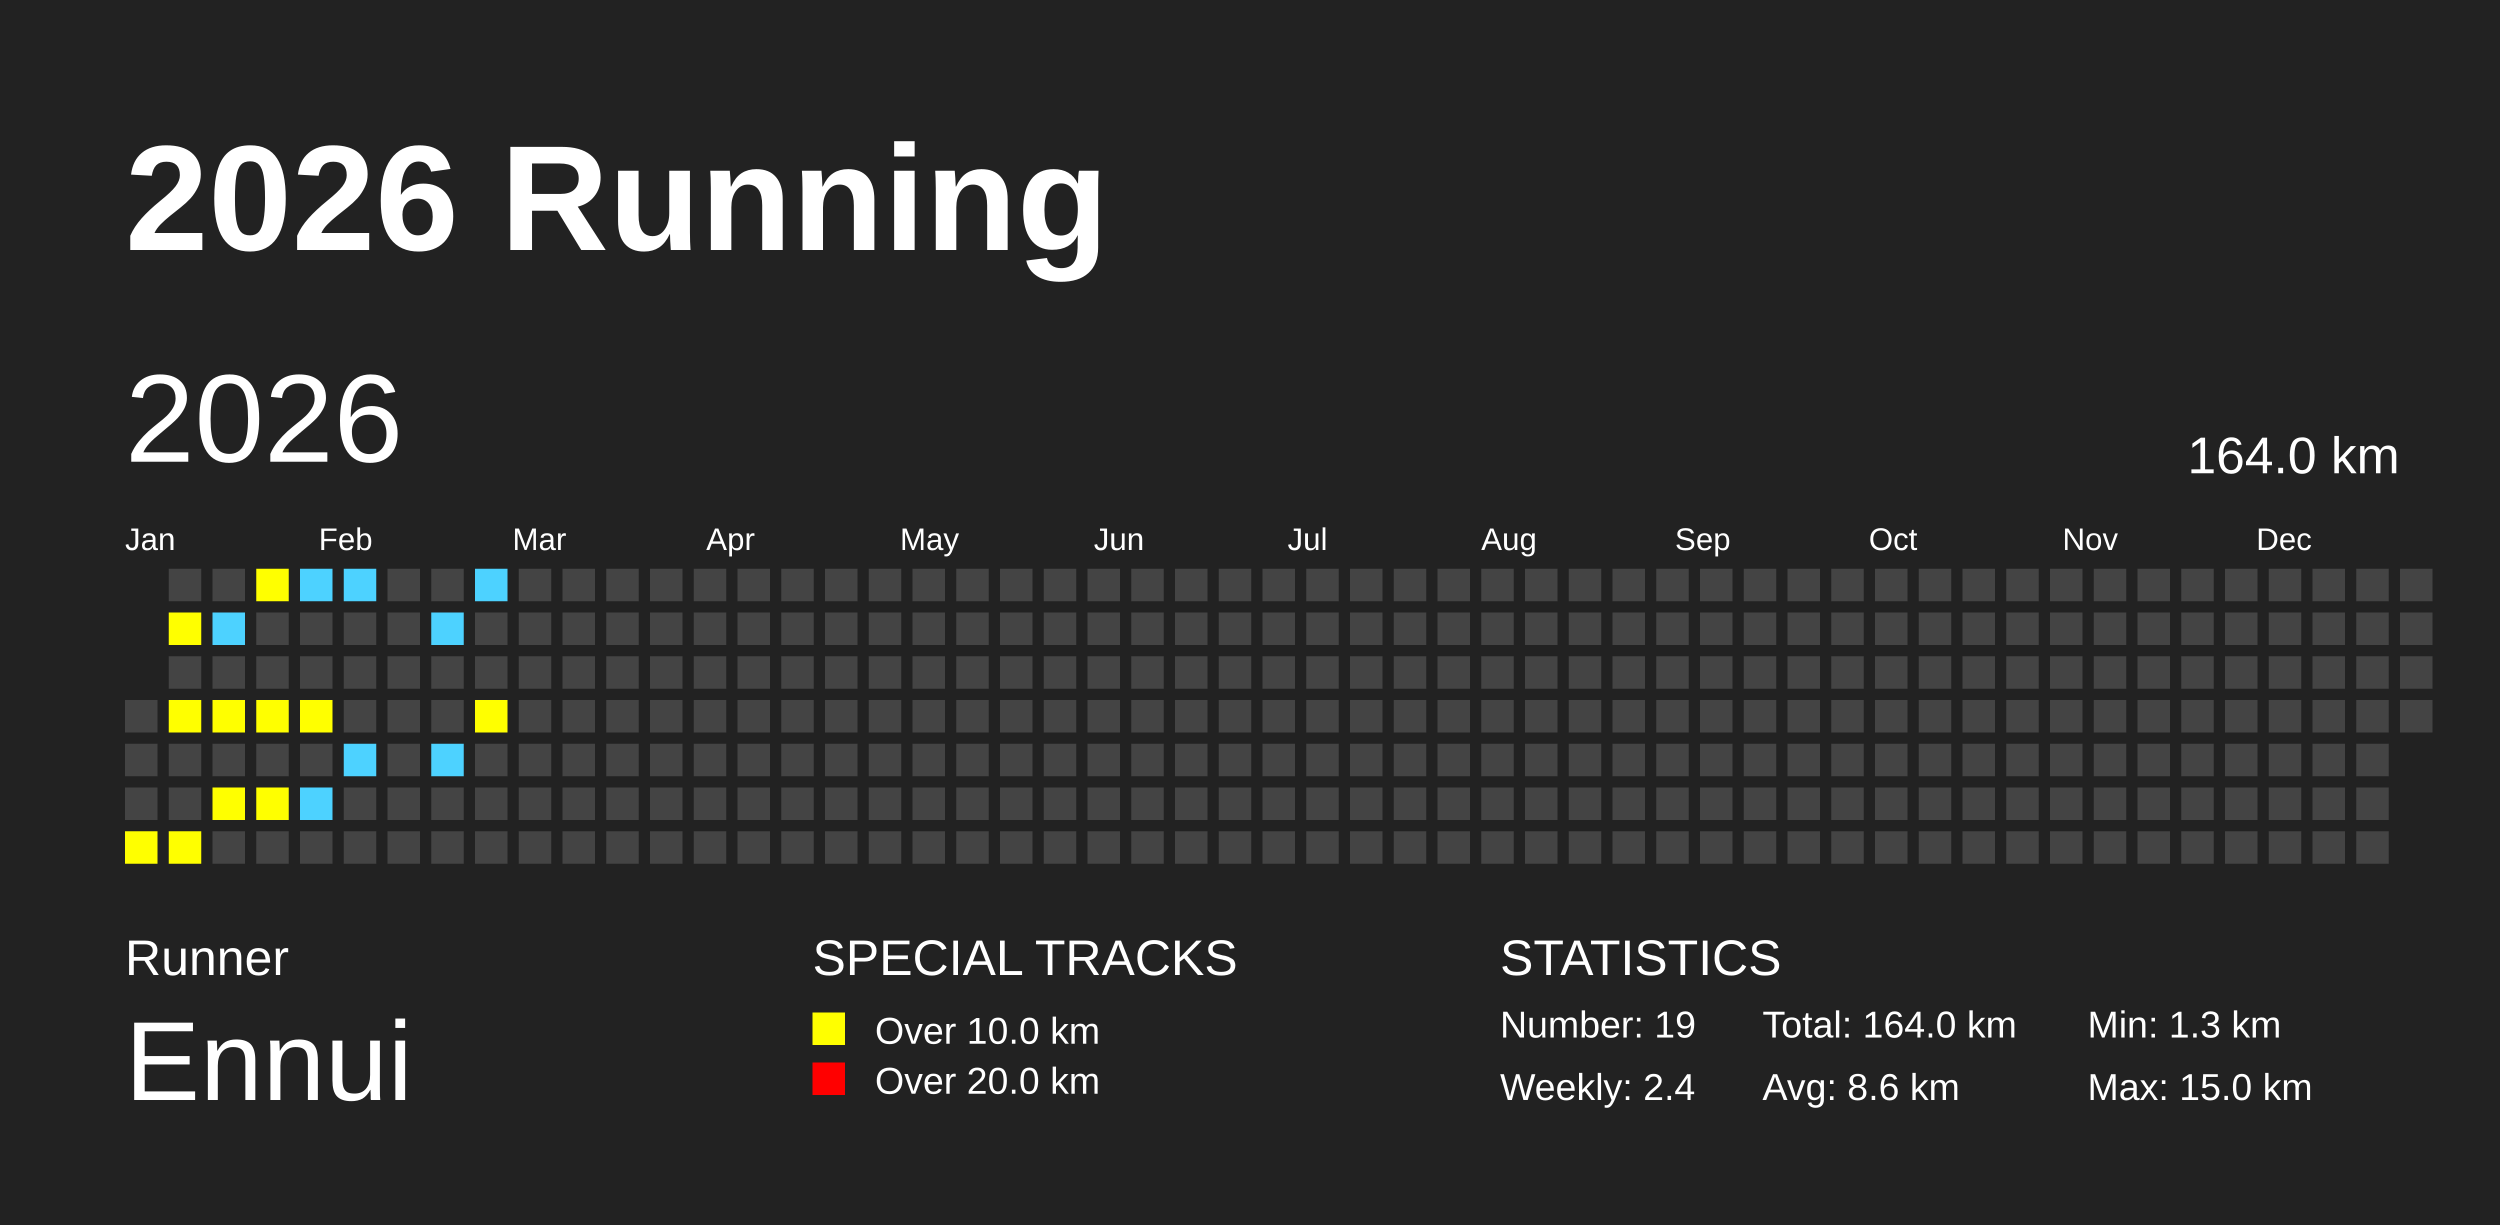
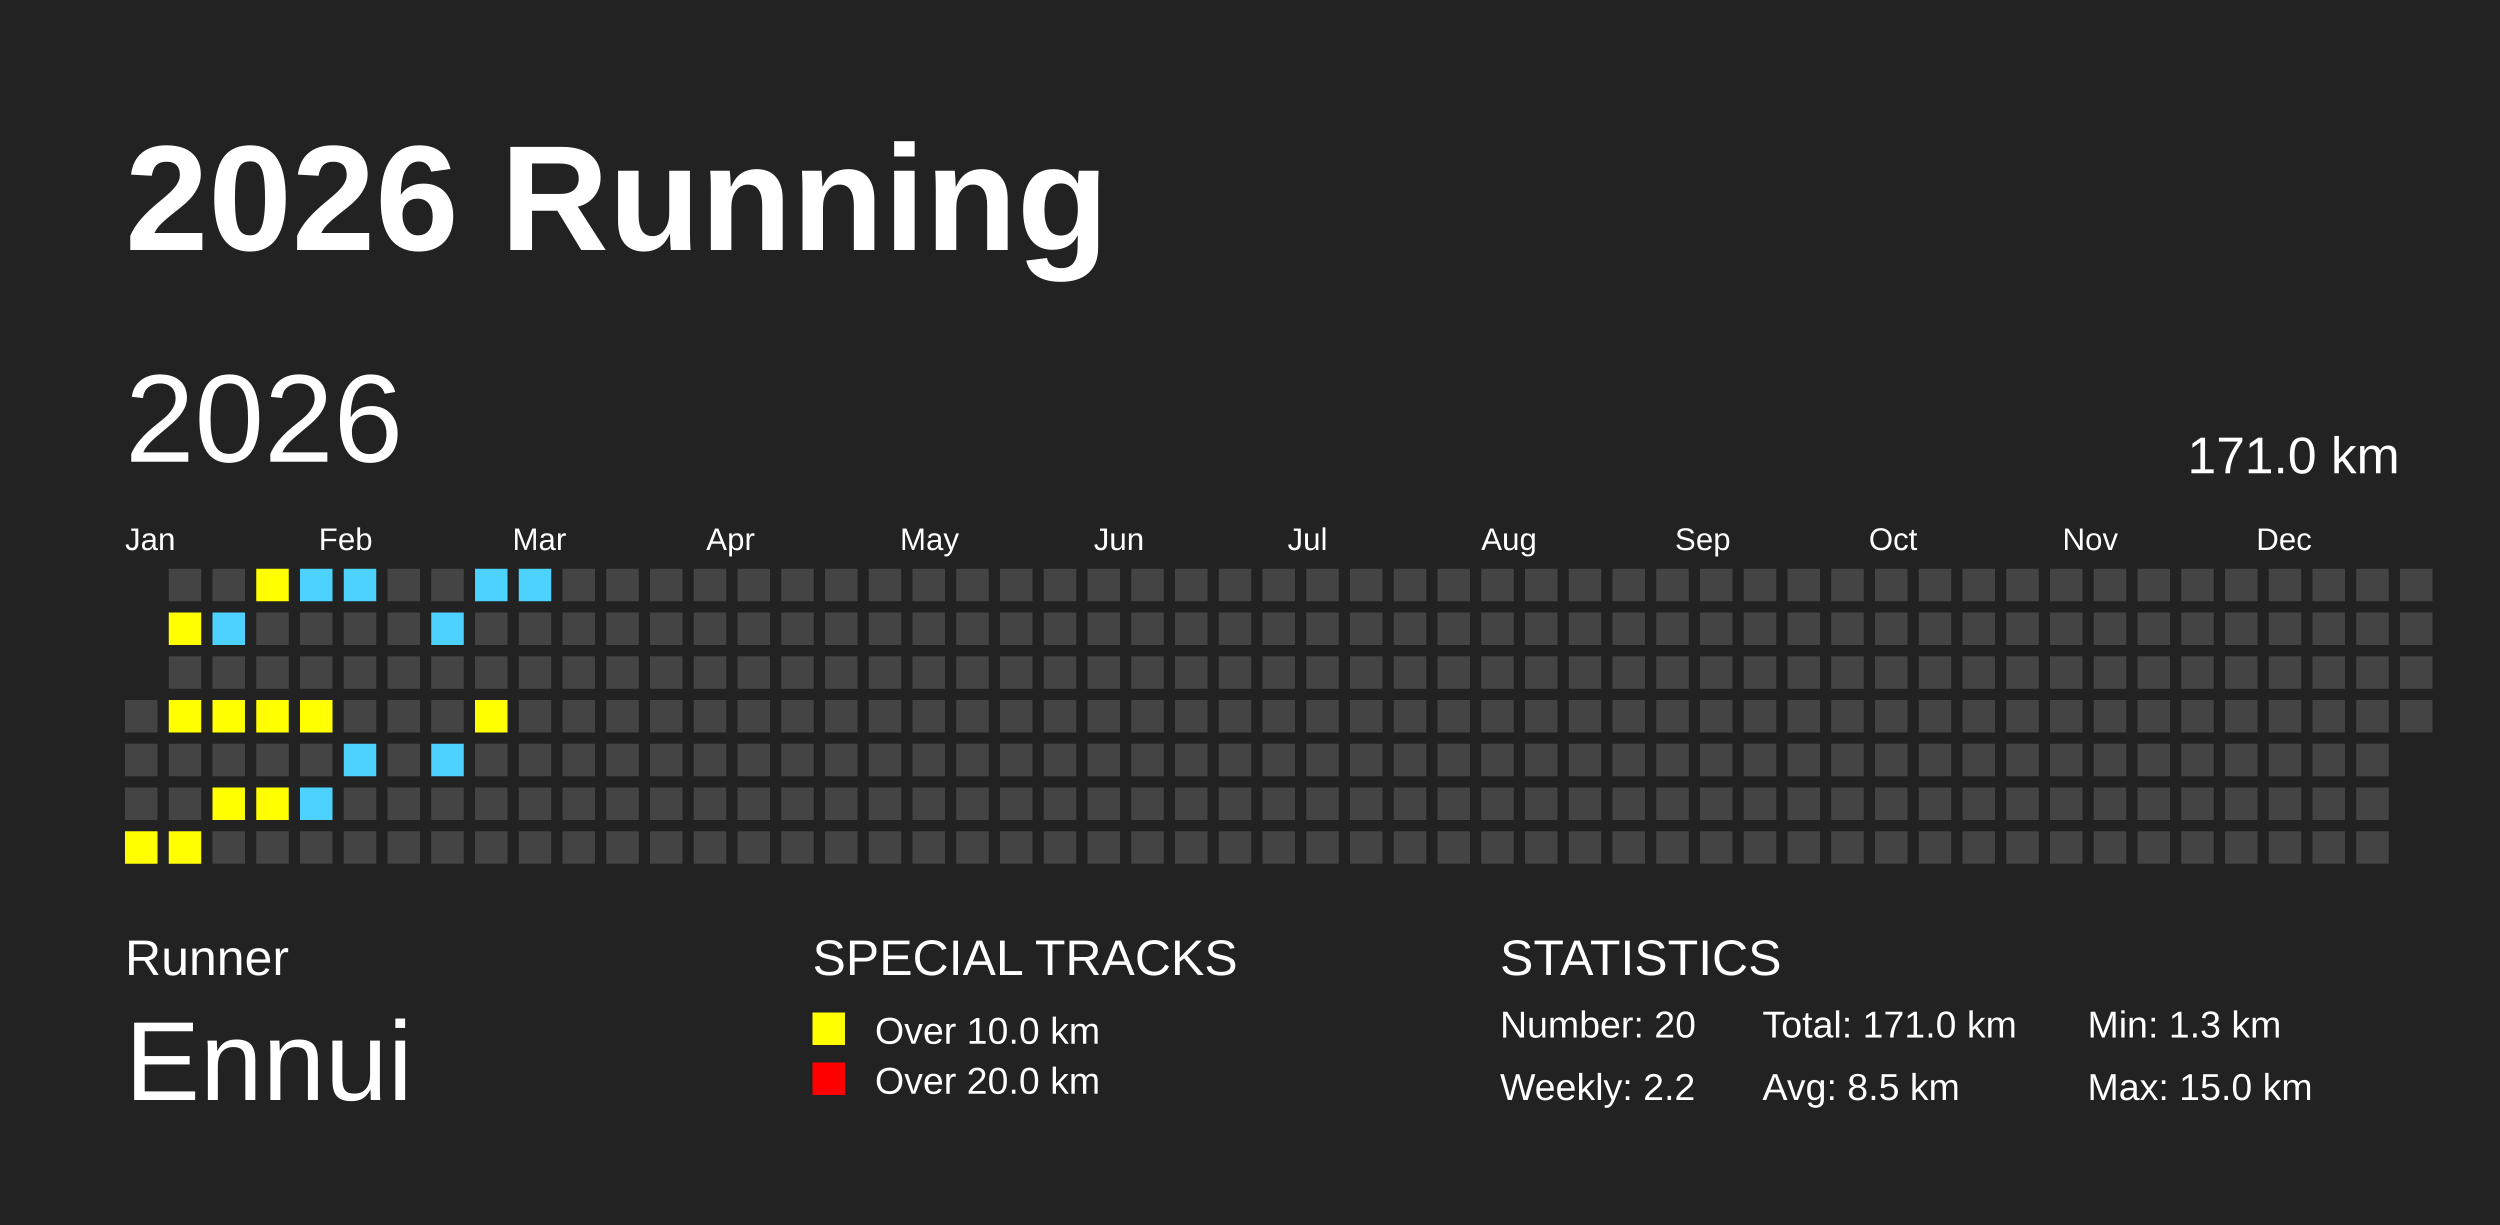
<svg xmlns="http://www.w3.org/2000/svg" baseProfile="full" height="98mm" version="1.1" viewBox="0,0,200,98" width="200mm">
  <defs />
  <rect fill="#222222" height="98" width="200" x="0" y="0" />
  <text fill="#FFFFFF" style="font-size:12px; font-family:Arial; font-weight:bold;" x="10" y="20">2026 Running</text>
  <text fill="#FFFFFF" style="font-size:4px; font-family:Arial" x="10" y="78">Runner</text>
  <text fill="#FFFFFF" style="font-size:9px; font-family:Arial" x="10" y="88">Ennui</text>
  <text fill="#FFFFFF" style="font-size:4px; font-family:Arial" x="65" y="78">SPECIAL TRACKS</text>
  <rect fill="yellow" height="2.6" width="2.6" x="65" y="81" />
  <text fill="#FFFFFF" style="font-size:3px; font-family:Arial" x="70" y="83.5">Over 10.0 km</text>
  <rect fill="red" height="2.6" width="2.6" x="65" y="85" />
  <text fill="#FFFFFF" style="font-size:3px; font-family:Arial" x="70" y="87.5">Over 20.0 km</text>
  <text fill="#FFFFFF" style="font-size:4px; font-family:Arial" x="120" y="78">STATISTICS</text>
-   <text fill="#FFFFFF" style="font-size:3px; font-family:Arial" x="120" y="83">Number: 19</text>
-   <text fill="#FFFFFF" style="font-size:3px; font-family:Arial" x="120" y="88">Weekly: 2.4</text>
-   <text fill="#FFFFFF" style="font-size:3px; font-family:Arial" x="141" y="83">Total: 164.0 km</text>
-   <text fill="#FFFFFF" style="font-size:3px; font-family:Arial" x="141" y="88">Avg: 8.6 km</text>
+   <text fill="#FFFFFF" style="font-size:3px; font-family:Arial" x="120" y="83">Number: 20</text>
+   <text fill="#FFFFFF" style="font-size:3px; font-family:Arial" x="120" y="88">Weekly: 2.2</text>
+   <text fill="#FFFFFF" style="font-size:3px; font-family:Arial" x="141" y="83">Total: 171.0 km</text>
+   <text fill="#FFFFFF" style="font-size:3px; font-family:Arial" x="141" y="88">Avg: 8.5 km</text>
  <text fill="#FFFFFF" style="font-size:3px; font-family:Arial" x="167" y="83">Min: 1.3 km</text>
  <text fill="#FFFFFF" style="font-size:3px; font-family:Arial" x="167" y="88">Max: 15.0 km</text>
  <text dominant-baseline="hanging" fill="#FFFFFF" style="font-size:10.0px; font-family:Arial;" x="10" y="30">2026</text>
-   <text dominant-baseline="hanging" fill="#FFFFFF" style="font-size:4.125px; font-family:Arial;" x="175" y="35">164.0 km</text>
+   <text dominant-baseline="hanging" fill="#FFFFFF" style="font-size:4.125px; font-family:Arial;" x="175" y="35">171.0 km</text>
  <text fill="#FFFFFF" style="font-size:2.5px; font-family:Arial" x="10.0" y="44">Jan</text>
  <text fill="#FFFFFF" style="font-size:2.5px; font-family:Arial" x="25.5" y="44">Feb</text>
  <text fill="#FFFFFF" style="font-size:2.5px; font-family:Arial" x="41.0" y="44">Mar</text>
  <text fill="#FFFFFF" style="font-size:2.5px; font-family:Arial" x="56.5" y="44">Apr</text>
  <text fill="#FFFFFF" style="font-size:2.5px; font-family:Arial" x="72.0" y="44">May</text>
  <text fill="#FFFFFF" style="font-size:2.5px; font-family:Arial" x="87.5" y="44">Jun</text>
  <text fill="#FFFFFF" style="font-size:2.5px; font-family:Arial" x="103.0" y="44">Jul</text>
  <text fill="#FFFFFF" style="font-size:2.5px; font-family:Arial" x="118.5" y="44">Aug</text>
  <text fill="#FFFFFF" style="font-size:2.5px; font-family:Arial" x="134.0" y="44">Sep</text>
  <text fill="#FFFFFF" style="font-size:2.5px; font-family:Arial" x="149.5" y="44">Oct</text>
  <text fill="#FFFFFF" style="font-size:2.5px; font-family:Arial" x="165.0" y="44">Nov</text>
  <text fill="#FFFFFF" style="font-size:2.5px; font-family:Arial" x="180.5" y="44">Dec</text>
  <rect fill="#444444" height="2.6" width="2.6" x="10.0" y="56.0" />
  <rect fill="#444444" height="2.6" width="2.6" x="10.0" y="59.5" />
  <rect fill="#444444" height="2.6" width="2.6" x="10.0" y="63.0" />
  <rect fill="yellow" height="2.6" width="2.6" x="10.0" y="66.5" />
  <rect fill="#444444" height="2.6" width="2.6" x="13.5" y="45.5" />
  <rect fill="yellow" height="2.6" width="2.6" x="13.5" y="49.0" />
  <rect fill="#444444" height="2.6" width="2.6" x="13.5" y="52.5" />
  <rect fill="yellow" height="2.6" width="2.6" x="13.5" y="56.0" />
  <rect fill="#444444" height="2.6" width="2.6" x="13.5" y="59.5" />
  <rect fill="#444444" height="2.6" width="2.6" x="13.5" y="63.0" />
  <rect fill="yellow" height="2.6" width="2.6" x="13.5" y="66.5" />
  <rect fill="#444444" height="2.6" width="2.6" x="17.0" y="45.5" />
  <rect fill="#4DD2FF" height="2.6" width="2.6" x="17.0" y="49.0" />
  <rect fill="#444444" height="2.6" width="2.6" x="17.0" y="52.5" />
  <rect fill="yellow" height="2.6" width="2.6" x="17.0" y="56.0" />
  <rect fill="#444444" height="2.6" width="2.6" x="17.0" y="59.5" />
  <rect fill="yellow" height="2.6" width="2.6" x="17.0" y="63.0" />
  <rect fill="#444444" height="2.6" width="2.6" x="17.0" y="66.5" />
  <rect fill="yellow" height="2.6" width="2.6" x="20.5" y="45.5" />
  <rect fill="#444444" height="2.6" width="2.6" x="20.5" y="49.0" />
  <rect fill="#444444" height="2.6" width="2.6" x="20.5" y="52.5" />
  <rect fill="yellow" height="2.6" width="2.6" x="20.5" y="56.0" />
  <rect fill="#444444" height="2.6" width="2.6" x="20.5" y="59.5" />
  <rect fill="yellow" height="2.6" width="2.6" x="20.5" y="63.0" />
  <rect fill="#444444" height="2.6" width="2.6" x="20.5" y="66.5" />
  <rect fill="#4DD2FF" height="2.6" width="2.6" x="24.0" y="45.5" />
  <rect fill="#444444" height="2.6" width="2.6" x="24.0" y="49.0" />
  <rect fill="#444444" height="2.6" width="2.6" x="24.0" y="52.5" />
  <rect fill="yellow" height="2.6" width="2.6" x="24.0" y="56.0" />
  <rect fill="#444444" height="2.6" width="2.6" x="24.0" y="59.5" />
  <rect fill="#4DD2FF" height="2.6" width="2.6" x="24.0" y="63.0" />
  <rect fill="#444444" height="2.6" width="2.6" x="24.0" y="66.5" />
  <rect fill="#4DD2FF" height="2.6" width="2.6" x="27.5" y="45.5" />
  <rect fill="#444444" height="2.6" width="2.6" x="27.5" y="49.0" />
  <rect fill="#444444" height="2.6" width="2.6" x="27.5" y="52.5" />
  <rect fill="#444444" height="2.6" width="2.6" x="27.5" y="56.0" />
  <rect fill="#4DD2FF" height="2.6" width="2.6" x="27.5" y="59.5" />
  <rect fill="#444444" height="2.6" width="2.6" x="27.5" y="63.0" />
  <rect fill="#444444" height="2.6" width="2.6" x="27.5" y="66.5" />
  <rect fill="#444444" height="2.6" width="2.6" x="31.0" y="45.5" />
  <rect fill="#444444" height="2.6" width="2.6" x="31.0" y="49.0" />
  <rect fill="#444444" height="2.6" width="2.6" x="31.0" y="52.5" />
  <rect fill="#444444" height="2.6" width="2.6" x="31.0" y="56.0" />
  <rect fill="#444444" height="2.6" width="2.6" x="31.0" y="59.5" />
  <rect fill="#444444" height="2.6" width="2.6" x="31.0" y="63.0" />
  <rect fill="#444444" height="2.6" width="2.6" x="31.0" y="66.5" />
  <rect fill="#444444" height="2.6" width="2.6" x="34.5" y="45.5" />
  <rect fill="#4DD2FF" height="2.6" width="2.6" x="34.5" y="49.0" />
  <rect fill="#444444" height="2.6" width="2.6" x="34.5" y="52.5" />
  <rect fill="#444444" height="2.6" width="2.6" x="34.5" y="56.0" />
  <rect fill="#4DD2FF" height="2.6" width="2.6" x="34.5" y="59.5" />
  <rect fill="#444444" height="2.6" width="2.6" x="34.5" y="63.0" />
  <rect fill="#444444" height="2.6" width="2.6" x="34.5" y="66.5" />
  <rect fill="#4DD2FF" height="2.6" width="2.6" x="38.0" y="45.5" />
  <rect fill="#444444" height="2.6" width="2.6" x="38.0" y="49.0" />
  <rect fill="#444444" height="2.6" width="2.6" x="38.0" y="52.5" />
  <rect fill="yellow" height="2.6" width="2.6" x="38.0" y="56.0" />
  <rect fill="#444444" height="2.6" width="2.6" x="38.0" y="59.5" />
  <rect fill="#444444" height="2.6" width="2.6" x="38.0" y="63.0" />
  <rect fill="#444444" height="2.6" width="2.6" x="38.0" y="66.5" />
-   <rect fill="#444444" height="2.6" width="2.6" x="41.5" y="45.5" />
+   <rect fill="#4DD2FF" height="2.6" width="2.6" x="41.5" y="45.5" />
  <rect fill="#444444" height="2.6" width="2.6" x="41.5" y="49.0" />
  <rect fill="#444444" height="2.6" width="2.6" x="41.5" y="52.5" />
  <rect fill="#444444" height="2.6" width="2.6" x="41.5" y="56.0" />
  <rect fill="#444444" height="2.6" width="2.6" x="41.5" y="59.5" />
  <rect fill="#444444" height="2.6" width="2.6" x="41.5" y="63.0" />
  <rect fill="#444444" height="2.6" width="2.6" x="41.5" y="66.5" />
  <rect fill="#444444" height="2.6" width="2.6" x="45.0" y="45.5" />
  <rect fill="#444444" height="2.6" width="2.6" x="45.0" y="49.0" />
  <rect fill="#444444" height="2.6" width="2.6" x="45.0" y="52.5" />
  <rect fill="#444444" height="2.6" width="2.6" x="45.0" y="56.0" />
  <rect fill="#444444" height="2.6" width="2.6" x="45.0" y="59.5" />
  <rect fill="#444444" height="2.6" width="2.6" x="45.0" y="63.0" />
  <rect fill="#444444" height="2.6" width="2.6" x="45.0" y="66.5" />
  <rect fill="#444444" height="2.6" width="2.6" x="48.5" y="45.5" />
  <rect fill="#444444" height="2.6" width="2.6" x="48.5" y="49.0" />
  <rect fill="#444444" height="2.6" width="2.6" x="48.5" y="52.5" />
  <rect fill="#444444" height="2.6" width="2.6" x="48.5" y="56.0" />
  <rect fill="#444444" height="2.6" width="2.6" x="48.5" y="59.5" />
  <rect fill="#444444" height="2.6" width="2.6" x="48.5" y="63.0" />
  <rect fill="#444444" height="2.6" width="2.6" x="48.5" y="66.5" />
  <rect fill="#444444" height="2.6" width="2.6" x="52.0" y="45.5" />
  <rect fill="#444444" height="2.6" width="2.6" x="52.0" y="49.0" />
  <rect fill="#444444" height="2.6" width="2.6" x="52.0" y="52.5" />
  <rect fill="#444444" height="2.6" width="2.6" x="52.0" y="56.0" />
  <rect fill="#444444" height="2.6" width="2.6" x="52.0" y="59.5" />
  <rect fill="#444444" height="2.6" width="2.6" x="52.0" y="63.0" />
  <rect fill="#444444" height="2.6" width="2.6" x="52.0" y="66.5" />
  <rect fill="#444444" height="2.6" width="2.6" x="55.5" y="45.5" />
  <rect fill="#444444" height="2.6" width="2.6" x="55.5" y="49.0" />
  <rect fill="#444444" height="2.6" width="2.6" x="55.5" y="52.5" />
  <rect fill="#444444" height="2.6" width="2.6" x="55.5" y="56.0" />
  <rect fill="#444444" height="2.6" width="2.6" x="55.5" y="59.5" />
  <rect fill="#444444" height="2.6" width="2.6" x="55.5" y="63.0" />
  <rect fill="#444444" height="2.6" width="2.6" x="55.5" y="66.5" />
  <rect fill="#444444" height="2.6" width="2.6" x="59.0" y="45.5" />
  <rect fill="#444444" height="2.6" width="2.6" x="59.0" y="49.0" />
  <rect fill="#444444" height="2.6" width="2.6" x="59.0" y="52.5" />
  <rect fill="#444444" height="2.6" width="2.6" x="59.0" y="56.0" />
  <rect fill="#444444" height="2.6" width="2.6" x="59.0" y="59.5" />
  <rect fill="#444444" height="2.6" width="2.6" x="59.0" y="63.0" />
  <rect fill="#444444" height="2.6" width="2.6" x="59.0" y="66.5" />
  <rect fill="#444444" height="2.6" width="2.6" x="62.5" y="45.5" />
  <rect fill="#444444" height="2.6" width="2.6" x="62.5" y="49.0" />
  <rect fill="#444444" height="2.6" width="2.6" x="62.5" y="52.5" />
  <rect fill="#444444" height="2.6" width="2.6" x="62.5" y="56.0" />
  <rect fill="#444444" height="2.6" width="2.6" x="62.5" y="59.5" />
  <rect fill="#444444" height="2.6" width="2.6" x="62.5" y="63.0" />
  <rect fill="#444444" height="2.6" width="2.6" x="62.5" y="66.5" />
  <rect fill="#444444" height="2.6" width="2.6" x="66.0" y="45.5" />
  <rect fill="#444444" height="2.6" width="2.6" x="66.0" y="49.0" />
  <rect fill="#444444" height="2.6" width="2.6" x="66.0" y="52.5" />
  <rect fill="#444444" height="2.6" width="2.6" x="66.0" y="56.0" />
  <rect fill="#444444" height="2.6" width="2.6" x="66.0" y="59.5" />
  <rect fill="#444444" height="2.6" width="2.6" x="66.0" y="63.0" />
  <rect fill="#444444" height="2.6" width="2.6" x="66.0" y="66.5" />
  <rect fill="#444444" height="2.6" width="2.6" x="69.5" y="45.5" />
  <rect fill="#444444" height="2.6" width="2.6" x="69.5" y="49.0" />
  <rect fill="#444444" height="2.6" width="2.6" x="69.5" y="52.5" />
  <rect fill="#444444" height="2.6" width="2.6" x="69.5" y="56.0" />
  <rect fill="#444444" height="2.6" width="2.6" x="69.5" y="59.5" />
  <rect fill="#444444" height="2.6" width="2.6" x="69.5" y="63.0" />
  <rect fill="#444444" height="2.6" width="2.6" x="69.5" y="66.5" />
  <rect fill="#444444" height="2.6" width="2.6" x="73.0" y="45.5" />
  <rect fill="#444444" height="2.6" width="2.6" x="73.0" y="49.0" />
  <rect fill="#444444" height="2.6" width="2.6" x="73.0" y="52.5" />
  <rect fill="#444444" height="2.6" width="2.6" x="73.0" y="56.0" />
  <rect fill="#444444" height="2.6" width="2.6" x="73.0" y="59.5" />
  <rect fill="#444444" height="2.6" width="2.6" x="73.0" y="63.0" />
  <rect fill="#444444" height="2.6" width="2.6" x="73.0" y="66.5" />
  <rect fill="#444444" height="2.6" width="2.6" x="76.5" y="45.5" />
  <rect fill="#444444" height="2.6" width="2.6" x="76.5" y="49.0" />
  <rect fill="#444444" height="2.6" width="2.6" x="76.5" y="52.5" />
  <rect fill="#444444" height="2.6" width="2.6" x="76.5" y="56.0" />
  <rect fill="#444444" height="2.6" width="2.6" x="76.5" y="59.5" />
  <rect fill="#444444" height="2.6" width="2.6" x="76.5" y="63.0" />
  <rect fill="#444444" height="2.6" width="2.6" x="76.5" y="66.5" />
  <rect fill="#444444" height="2.6" width="2.6" x="80.0" y="45.5" />
  <rect fill="#444444" height="2.6" width="2.6" x="80.0" y="49.0" />
  <rect fill="#444444" height="2.6" width="2.6" x="80.0" y="52.5" />
  <rect fill="#444444" height="2.6" width="2.6" x="80.0" y="56.0" />
  <rect fill="#444444" height="2.6" width="2.6" x="80.0" y="59.5" />
  <rect fill="#444444" height="2.6" width="2.6" x="80.0" y="63.0" />
  <rect fill="#444444" height="2.6" width="2.6" x="80.0" y="66.5" />
  <rect fill="#444444" height="2.6" width="2.6" x="83.5" y="45.5" />
  <rect fill="#444444" height="2.6" width="2.6" x="83.5" y="49.0" />
  <rect fill="#444444" height="2.6" width="2.6" x="83.5" y="52.5" />
  <rect fill="#444444" height="2.6" width="2.6" x="83.5" y="56.0" />
  <rect fill="#444444" height="2.6" width="2.6" x="83.5" y="59.5" />
  <rect fill="#444444" height="2.6" width="2.6" x="83.5" y="63.0" />
  <rect fill="#444444" height="2.6" width="2.6" x="83.5" y="66.5" />
  <rect fill="#444444" height="2.6" width="2.6" x="87.0" y="45.5" />
  <rect fill="#444444" height="2.6" width="2.6" x="87.0" y="49.0" />
  <rect fill="#444444" height="2.6" width="2.6" x="87.0" y="52.5" />
  <rect fill="#444444" height="2.6" width="2.6" x="87.0" y="56.0" />
  <rect fill="#444444" height="2.6" width="2.6" x="87.0" y="59.5" />
  <rect fill="#444444" height="2.6" width="2.6" x="87.0" y="63.0" />
  <rect fill="#444444" height="2.6" width="2.6" x="87.0" y="66.5" />
  <rect fill="#444444" height="2.6" width="2.6" x="90.5" y="45.5" />
  <rect fill="#444444" height="2.6" width="2.6" x="90.5" y="49.0" />
  <rect fill="#444444" height="2.6" width="2.6" x="90.5" y="52.5" />
  <rect fill="#444444" height="2.6" width="2.6" x="90.5" y="56.0" />
  <rect fill="#444444" height="2.6" width="2.6" x="90.5" y="59.5" />
  <rect fill="#444444" height="2.6" width="2.6" x="90.5" y="63.0" />
  <rect fill="#444444" height="2.6" width="2.6" x="90.5" y="66.5" />
  <rect fill="#444444" height="2.6" width="2.6" x="94.0" y="45.5" />
  <rect fill="#444444" height="2.6" width="2.6" x="94.0" y="49.0" />
  <rect fill="#444444" height="2.6" width="2.6" x="94.0" y="52.5" />
  <rect fill="#444444" height="2.6" width="2.6" x="94.0" y="56.0" />
  <rect fill="#444444" height="2.6" width="2.6" x="94.0" y="59.5" />
  <rect fill="#444444" height="2.6" width="2.6" x="94.0" y="63.0" />
  <rect fill="#444444" height="2.6" width="2.6" x="94.0" y="66.5" />
  <rect fill="#444444" height="2.6" width="2.6" x="97.5" y="45.5" />
  <rect fill="#444444" height="2.6" width="2.6" x="97.5" y="49.0" />
  <rect fill="#444444" height="2.6" width="2.6" x="97.5" y="52.5" />
  <rect fill="#444444" height="2.6" width="2.6" x="97.5" y="56.0" />
  <rect fill="#444444" height="2.6" width="2.6" x="97.5" y="59.5" />
  <rect fill="#444444" height="2.6" width="2.6" x="97.5" y="63.0" />
  <rect fill="#444444" height="2.6" width="2.6" x="97.5" y="66.5" />
  <rect fill="#444444" height="2.6" width="2.6" x="101.0" y="45.5" />
  <rect fill="#444444" height="2.6" width="2.6" x="101.0" y="49.0" />
  <rect fill="#444444" height="2.6" width="2.6" x="101.0" y="52.5" />
  <rect fill="#444444" height="2.6" width="2.6" x="101.0" y="56.0" />
  <rect fill="#444444" height="2.6" width="2.6" x="101.0" y="59.5" />
  <rect fill="#444444" height="2.6" width="2.6" x="101.0" y="63.0" />
  <rect fill="#444444" height="2.6" width="2.6" x="101.0" y="66.5" />
  <rect fill="#444444" height="2.6" width="2.6" x="104.5" y="45.5" />
  <rect fill="#444444" height="2.6" width="2.6" x="104.5" y="49.0" />
  <rect fill="#444444" height="2.6" width="2.6" x="104.5" y="52.5" />
  <rect fill="#444444" height="2.6" width="2.6" x="104.5" y="56.0" />
  <rect fill="#444444" height="2.6" width="2.6" x="104.5" y="59.5" />
  <rect fill="#444444" height="2.6" width="2.6" x="104.5" y="63.0" />
  <rect fill="#444444" height="2.6" width="2.6" x="104.5" y="66.5" />
  <rect fill="#444444" height="2.6" width="2.6" x="108.0" y="45.5" />
  <rect fill="#444444" height="2.6" width="2.6" x="108.0" y="49.0" />
  <rect fill="#444444" height="2.6" width="2.6" x="108.0" y="52.5" />
  <rect fill="#444444" height="2.6" width="2.6" x="108.0" y="56.0" />
  <rect fill="#444444" height="2.6" width="2.6" x="108.0" y="59.5" />
  <rect fill="#444444" height="2.6" width="2.6" x="108.0" y="63.0" />
  <rect fill="#444444" height="2.6" width="2.6" x="108.0" y="66.5" />
  <rect fill="#444444" height="2.6" width="2.6" x="111.5" y="45.5" />
  <rect fill="#444444" height="2.6" width="2.6" x="111.5" y="49.0" />
  <rect fill="#444444" height="2.6" width="2.6" x="111.5" y="52.5" />
  <rect fill="#444444" height="2.6" width="2.6" x="111.5" y="56.0" />
  <rect fill="#444444" height="2.6" width="2.6" x="111.5" y="59.5" />
  <rect fill="#444444" height="2.6" width="2.6" x="111.5" y="63.0" />
  <rect fill="#444444" height="2.6" width="2.6" x="111.5" y="66.5" />
  <rect fill="#444444" height="2.6" width="2.6" x="115.0" y="45.5" />
  <rect fill="#444444" height="2.6" width="2.6" x="115.0" y="49.0" />
  <rect fill="#444444" height="2.6" width="2.6" x="115.0" y="52.5" />
  <rect fill="#444444" height="2.6" width="2.6" x="115.0" y="56.0" />
  <rect fill="#444444" height="2.6" width="2.6" x="115.0" y="59.5" />
  <rect fill="#444444" height="2.6" width="2.6" x="115.0" y="63.0" />
  <rect fill="#444444" height="2.6" width="2.6" x="115.0" y="66.5" />
  <rect fill="#444444" height="2.6" width="2.6" x="118.5" y="45.5" />
  <rect fill="#444444" height="2.6" width="2.6" x="118.5" y="49.0" />
  <rect fill="#444444" height="2.6" width="2.6" x="118.5" y="52.5" />
  <rect fill="#444444" height="2.6" width="2.6" x="118.5" y="56.0" />
  <rect fill="#444444" height="2.6" width="2.6" x="118.5" y="59.5" />
  <rect fill="#444444" height="2.6" width="2.6" x="118.5" y="63.0" />
  <rect fill="#444444" height="2.6" width="2.6" x="118.5" y="66.5" />
  <rect fill="#444444" height="2.6" width="2.6" x="122.0" y="45.5" />
  <rect fill="#444444" height="2.6" width="2.6" x="122.0" y="49.0" />
  <rect fill="#444444" height="2.6" width="2.6" x="122.0" y="52.5" />
  <rect fill="#444444" height="2.6" width="2.6" x="122.0" y="56.0" />
  <rect fill="#444444" height="2.6" width="2.6" x="122.0" y="59.5" />
  <rect fill="#444444" height="2.6" width="2.6" x="122.0" y="63.0" />
  <rect fill="#444444" height="2.6" width="2.6" x="122.0" y="66.5" />
  <rect fill="#444444" height="2.6" width="2.6" x="125.5" y="45.5" />
  <rect fill="#444444" height="2.6" width="2.6" x="125.5" y="49.0" />
  <rect fill="#444444" height="2.6" width="2.6" x="125.5" y="52.5" />
  <rect fill="#444444" height="2.6" width="2.6" x="125.5" y="56.0" />
  <rect fill="#444444" height="2.6" width="2.6" x="125.5" y="59.5" />
  <rect fill="#444444" height="2.6" width="2.6" x="125.5" y="63.0" />
  <rect fill="#444444" height="2.6" width="2.6" x="125.5" y="66.5" />
  <rect fill="#444444" height="2.6" width="2.6" x="129.0" y="45.5" />
  <rect fill="#444444" height="2.6" width="2.6" x="129.0" y="49.0" />
  <rect fill="#444444" height="2.6" width="2.6" x="129.0" y="52.5" />
  <rect fill="#444444" height="2.6" width="2.6" x="129.0" y="56.0" />
  <rect fill="#444444" height="2.6" width="2.6" x="129.0" y="59.5" />
  <rect fill="#444444" height="2.6" width="2.6" x="129.0" y="63.0" />
  <rect fill="#444444" height="2.6" width="2.6" x="129.0" y="66.5" />
  <rect fill="#444444" height="2.6" width="2.6" x="132.5" y="45.5" />
  <rect fill="#444444" height="2.6" width="2.6" x="132.5" y="49.0" />
  <rect fill="#444444" height="2.6" width="2.6" x="132.5" y="52.5" />
  <rect fill="#444444" height="2.6" width="2.6" x="132.5" y="56.0" />
  <rect fill="#444444" height="2.6" width="2.6" x="132.5" y="59.5" />
  <rect fill="#444444" height="2.6" width="2.6" x="132.5" y="63.0" />
  <rect fill="#444444" height="2.6" width="2.6" x="132.5" y="66.5" />
  <rect fill="#444444" height="2.6" width="2.6" x="136.0" y="45.5" />
  <rect fill="#444444" height="2.6" width="2.6" x="136.0" y="49.0" />
  <rect fill="#444444" height="2.6" width="2.6" x="136.0" y="52.5" />
  <rect fill="#444444" height="2.6" width="2.6" x="136.0" y="56.0" />
  <rect fill="#444444" height="2.6" width="2.6" x="136.0" y="59.5" />
  <rect fill="#444444" height="2.6" width="2.6" x="136.0" y="63.0" />
  <rect fill="#444444" height="2.6" width="2.6" x="136.0" y="66.5" />
  <rect fill="#444444" height="2.6" width="2.6" x="139.5" y="45.5" />
  <rect fill="#444444" height="2.6" width="2.6" x="139.5" y="49.0" />
  <rect fill="#444444" height="2.6" width="2.6" x="139.5" y="52.5" />
  <rect fill="#444444" height="2.6" width="2.6" x="139.5" y="56.0" />
  <rect fill="#444444" height="2.6" width="2.6" x="139.5" y="59.5" />
  <rect fill="#444444" height="2.6" width="2.6" x="139.5" y="63.0" />
  <rect fill="#444444" height="2.6" width="2.6" x="139.5" y="66.5" />
  <rect fill="#444444" height="2.6" width="2.6" x="143.0" y="45.5" />
  <rect fill="#444444" height="2.6" width="2.6" x="143.0" y="49.0" />
  <rect fill="#444444" height="2.6" width="2.6" x="143.0" y="52.5" />
  <rect fill="#444444" height="2.6" width="2.6" x="143.0" y="56.0" />
  <rect fill="#444444" height="2.6" width="2.6" x="143.0" y="59.5" />
  <rect fill="#444444" height="2.6" width="2.6" x="143.0" y="63.0" />
  <rect fill="#444444" height="2.6" width="2.6" x="143.0" y="66.5" />
  <rect fill="#444444" height="2.6" width="2.6" x="146.5" y="45.5" />
  <rect fill="#444444" height="2.6" width="2.6" x="146.5" y="49.0" />
  <rect fill="#444444" height="2.6" width="2.6" x="146.5" y="52.5" />
  <rect fill="#444444" height="2.6" width="2.6" x="146.5" y="56.0" />
  <rect fill="#444444" height="2.6" width="2.6" x="146.5" y="59.5" />
  <rect fill="#444444" height="2.6" width="2.6" x="146.5" y="63.0" />
  <rect fill="#444444" height="2.6" width="2.6" x="146.5" y="66.5" />
  <rect fill="#444444" height="2.6" width="2.6" x="150.0" y="45.5" />
  <rect fill="#444444" height="2.6" width="2.6" x="150.0" y="49.0" />
  <rect fill="#444444" height="2.6" width="2.6" x="150.0" y="52.5" />
  <rect fill="#444444" height="2.6" width="2.6" x="150.0" y="56.0" />
  <rect fill="#444444" height="2.6" width="2.6" x="150.0" y="59.5" />
  <rect fill="#444444" height="2.6" width="2.6" x="150.0" y="63.0" />
  <rect fill="#444444" height="2.6" width="2.6" x="150.0" y="66.5" />
  <rect fill="#444444" height="2.6" width="2.6" x="153.5" y="45.5" />
  <rect fill="#444444" height="2.6" width="2.6" x="153.5" y="49.0" />
  <rect fill="#444444" height="2.6" width="2.6" x="153.5" y="52.5" />
  <rect fill="#444444" height="2.6" width="2.6" x="153.5" y="56.0" />
  <rect fill="#444444" height="2.6" width="2.6" x="153.5" y="59.5" />
  <rect fill="#444444" height="2.6" width="2.6" x="153.5" y="63.0" />
  <rect fill="#444444" height="2.6" width="2.6" x="153.5" y="66.5" />
  <rect fill="#444444" height="2.6" width="2.6" x="157.0" y="45.5" />
  <rect fill="#444444" height="2.6" width="2.6" x="157.0" y="49.0" />
  <rect fill="#444444" height="2.6" width="2.6" x="157.0" y="52.5" />
  <rect fill="#444444" height="2.6" width="2.6" x="157.0" y="56.0" />
  <rect fill="#444444" height="2.6" width="2.6" x="157.0" y="59.5" />
  <rect fill="#444444" height="2.6" width="2.6" x="157.0" y="63.0" />
  <rect fill="#444444" height="2.6" width="2.6" x="157.0" y="66.5" />
  <rect fill="#444444" height="2.6" width="2.6" x="160.5" y="45.5" />
  <rect fill="#444444" height="2.6" width="2.6" x="160.5" y="49.0" />
  <rect fill="#444444" height="2.6" width="2.6" x="160.5" y="52.5" />
  <rect fill="#444444" height="2.6" width="2.6" x="160.5" y="56.0" />
  <rect fill="#444444" height="2.6" width="2.6" x="160.5" y="59.5" />
  <rect fill="#444444" height="2.6" width="2.6" x="160.5" y="63.0" />
  <rect fill="#444444" height="2.6" width="2.6" x="160.5" y="66.5" />
  <rect fill="#444444" height="2.6" width="2.6" x="164.0" y="45.5" />
  <rect fill="#444444" height="2.6" width="2.6" x="164.0" y="49.0" />
  <rect fill="#444444" height="2.6" width="2.6" x="164.0" y="52.5" />
  <rect fill="#444444" height="2.6" width="2.6" x="164.0" y="56.0" />
  <rect fill="#444444" height="2.6" width="2.6" x="164.0" y="59.5" />
  <rect fill="#444444" height="2.6" width="2.6" x="164.0" y="63.0" />
  <rect fill="#444444" height="2.6" width="2.6" x="164.0" y="66.5" />
  <rect fill="#444444" height="2.6" width="2.6" x="167.5" y="45.5" />
  <rect fill="#444444" height="2.6" width="2.6" x="167.5" y="49.0" />
  <rect fill="#444444" height="2.6" width="2.6" x="167.5" y="52.5" />
  <rect fill="#444444" height="2.6" width="2.6" x="167.5" y="56.0" />
  <rect fill="#444444" height="2.6" width="2.6" x="167.5" y="59.5" />
  <rect fill="#444444" height="2.6" width="2.6" x="167.5" y="63.0" />
  <rect fill="#444444" height="2.6" width="2.6" x="167.5" y="66.5" />
  <rect fill="#444444" height="2.6" width="2.6" x="171.0" y="45.5" />
  <rect fill="#444444" height="2.6" width="2.6" x="171.0" y="49.0" />
  <rect fill="#444444" height="2.6" width="2.6" x="171.0" y="52.5" />
  <rect fill="#444444" height="2.6" width="2.6" x="171.0" y="56.0" />
  <rect fill="#444444" height="2.6" width="2.6" x="171.0" y="59.5" />
  <rect fill="#444444" height="2.6" width="2.6" x="171.0" y="63.0" />
  <rect fill="#444444" height="2.6" width="2.6" x="171.0" y="66.5" />
  <rect fill="#444444" height="2.6" width="2.6" x="174.5" y="45.5" />
  <rect fill="#444444" height="2.6" width="2.6" x="174.5" y="49.0" />
  <rect fill="#444444" height="2.6" width="2.6" x="174.5" y="52.5" />
  <rect fill="#444444" height="2.6" width="2.6" x="174.5" y="56.0" />
  <rect fill="#444444" height="2.6" width="2.6" x="174.5" y="59.5" />
  <rect fill="#444444" height="2.6" width="2.6" x="174.5" y="63.0" />
  <rect fill="#444444" height="2.6" width="2.6" x="174.5" y="66.5" />
  <rect fill="#444444" height="2.6" width="2.6" x="178.0" y="45.5" />
  <rect fill="#444444" height="2.6" width="2.6" x="178.0" y="49.0" />
  <rect fill="#444444" height="2.6" width="2.6" x="178.0" y="52.5" />
  <rect fill="#444444" height="2.6" width="2.6" x="178.0" y="56.0" />
  <rect fill="#444444" height="2.6" width="2.6" x="178.0" y="59.5" />
  <rect fill="#444444" height="2.6" width="2.6" x="178.0" y="63.0" />
  <rect fill="#444444" height="2.6" width="2.6" x="178.0" y="66.5" />
  <rect fill="#444444" height="2.6" width="2.6" x="181.5" y="45.5" />
  <rect fill="#444444" height="2.6" width="2.6" x="181.5" y="49.0" />
  <rect fill="#444444" height="2.6" width="2.6" x="181.5" y="52.5" />
  <rect fill="#444444" height="2.6" width="2.6" x="181.5" y="56.0" />
  <rect fill="#444444" height="2.6" width="2.6" x="181.5" y="59.5" />
  <rect fill="#444444" height="2.6" width="2.6" x="181.5" y="63.0" />
  <rect fill="#444444" height="2.6" width="2.6" x="181.5" y="66.5" />
  <rect fill="#444444" height="2.6" width="2.6" x="185.0" y="45.5" />
  <rect fill="#444444" height="2.6" width="2.6" x="185.0" y="49.0" />
  <rect fill="#444444" height="2.6" width="2.6" x="185.0" y="52.5" />
  <rect fill="#444444" height="2.6" width="2.6" x="185.0" y="56.0" />
  <rect fill="#444444" height="2.6" width="2.6" x="185.0" y="59.5" />
  <rect fill="#444444" height="2.6" width="2.6" x="185.0" y="63.0" />
  <rect fill="#444444" height="2.6" width="2.6" x="185.0" y="66.5" />
  <rect fill="#444444" height="2.6" width="2.6" x="188.5" y="45.5" />
  <rect fill="#444444" height="2.6" width="2.6" x="188.5" y="49.0" />
  <rect fill="#444444" height="2.6" width="2.6" x="188.5" y="52.5" />
  <rect fill="#444444" height="2.6" width="2.6" x="188.5" y="56.0" />
  <rect fill="#444444" height="2.6" width="2.6" x="188.5" y="59.5" />
  <rect fill="#444444" height="2.6" width="2.6" x="188.5" y="63.0" />
  <rect fill="#444444" height="2.6" width="2.6" x="188.5" y="66.5" />
  <rect fill="#444444" height="2.6" width="2.6" x="192.0" y="45.5" />
  <rect fill="#444444" height="2.6" width="2.6" x="192.0" y="49.0" />
  <rect fill="#444444" height="2.6" width="2.6" x="192.0" y="52.5" />
  <rect fill="#444444" height="2.6" width="2.6" x="192.0" y="56.0" />
</svg>
